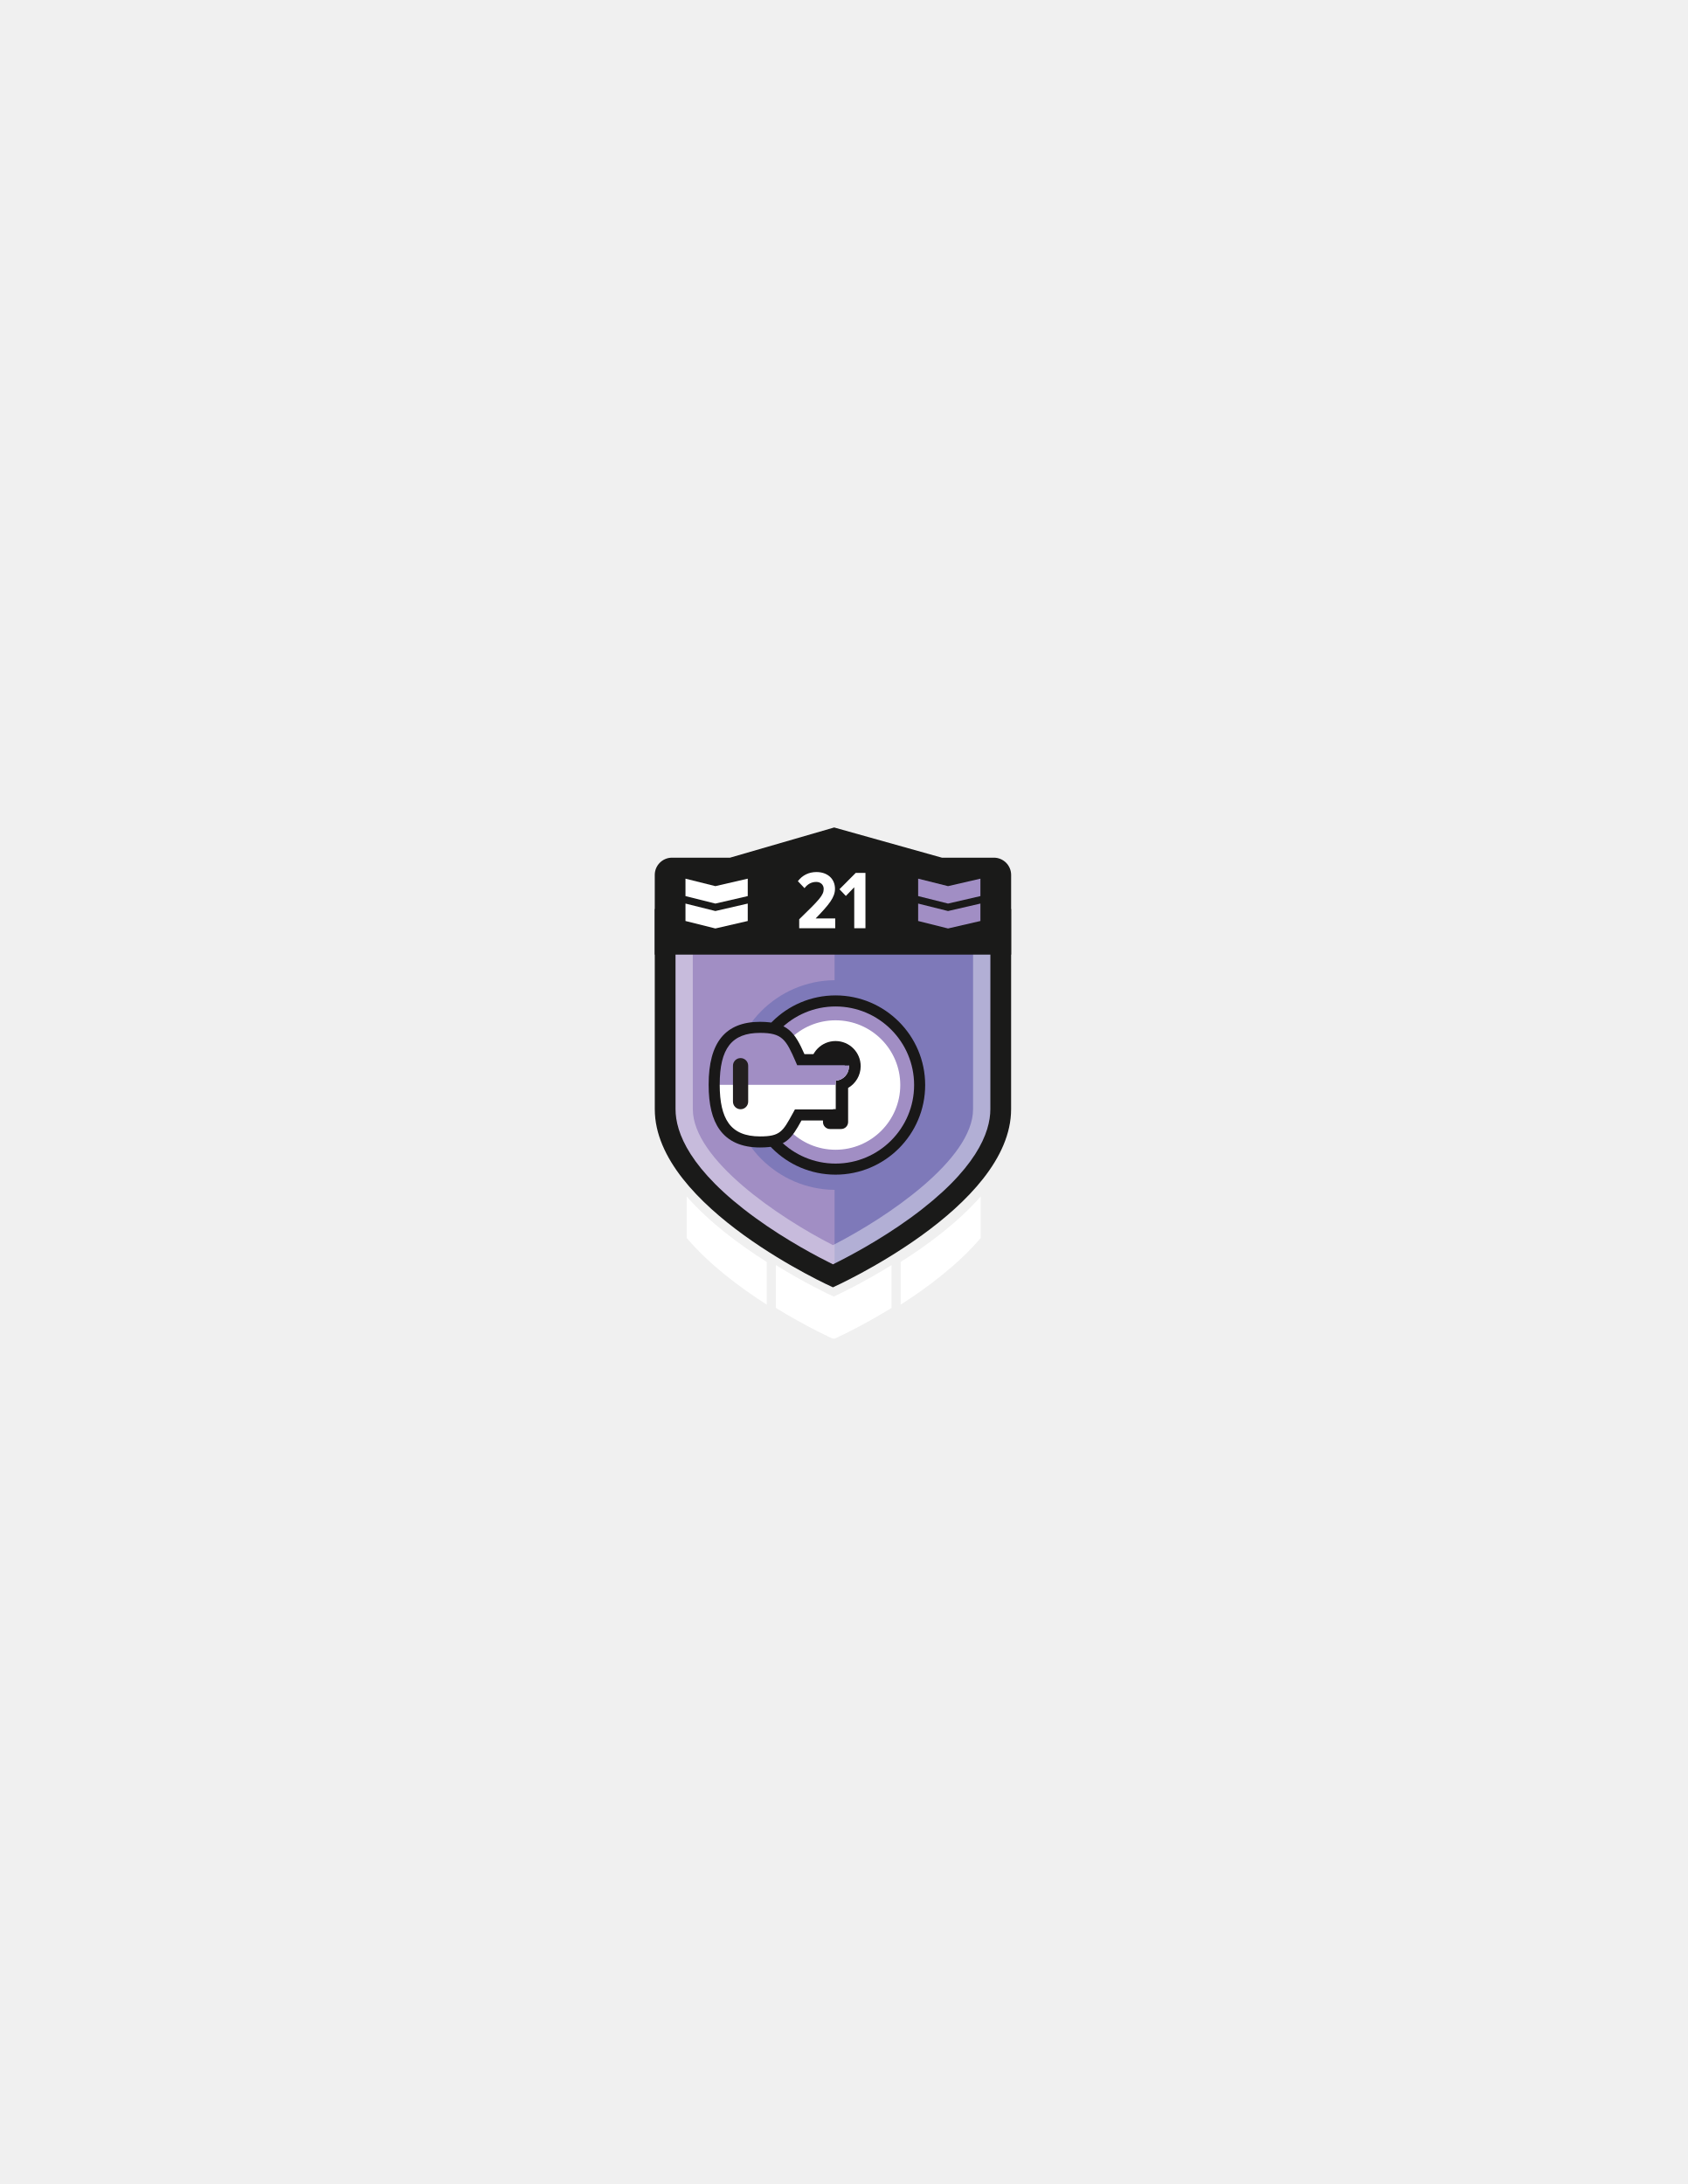
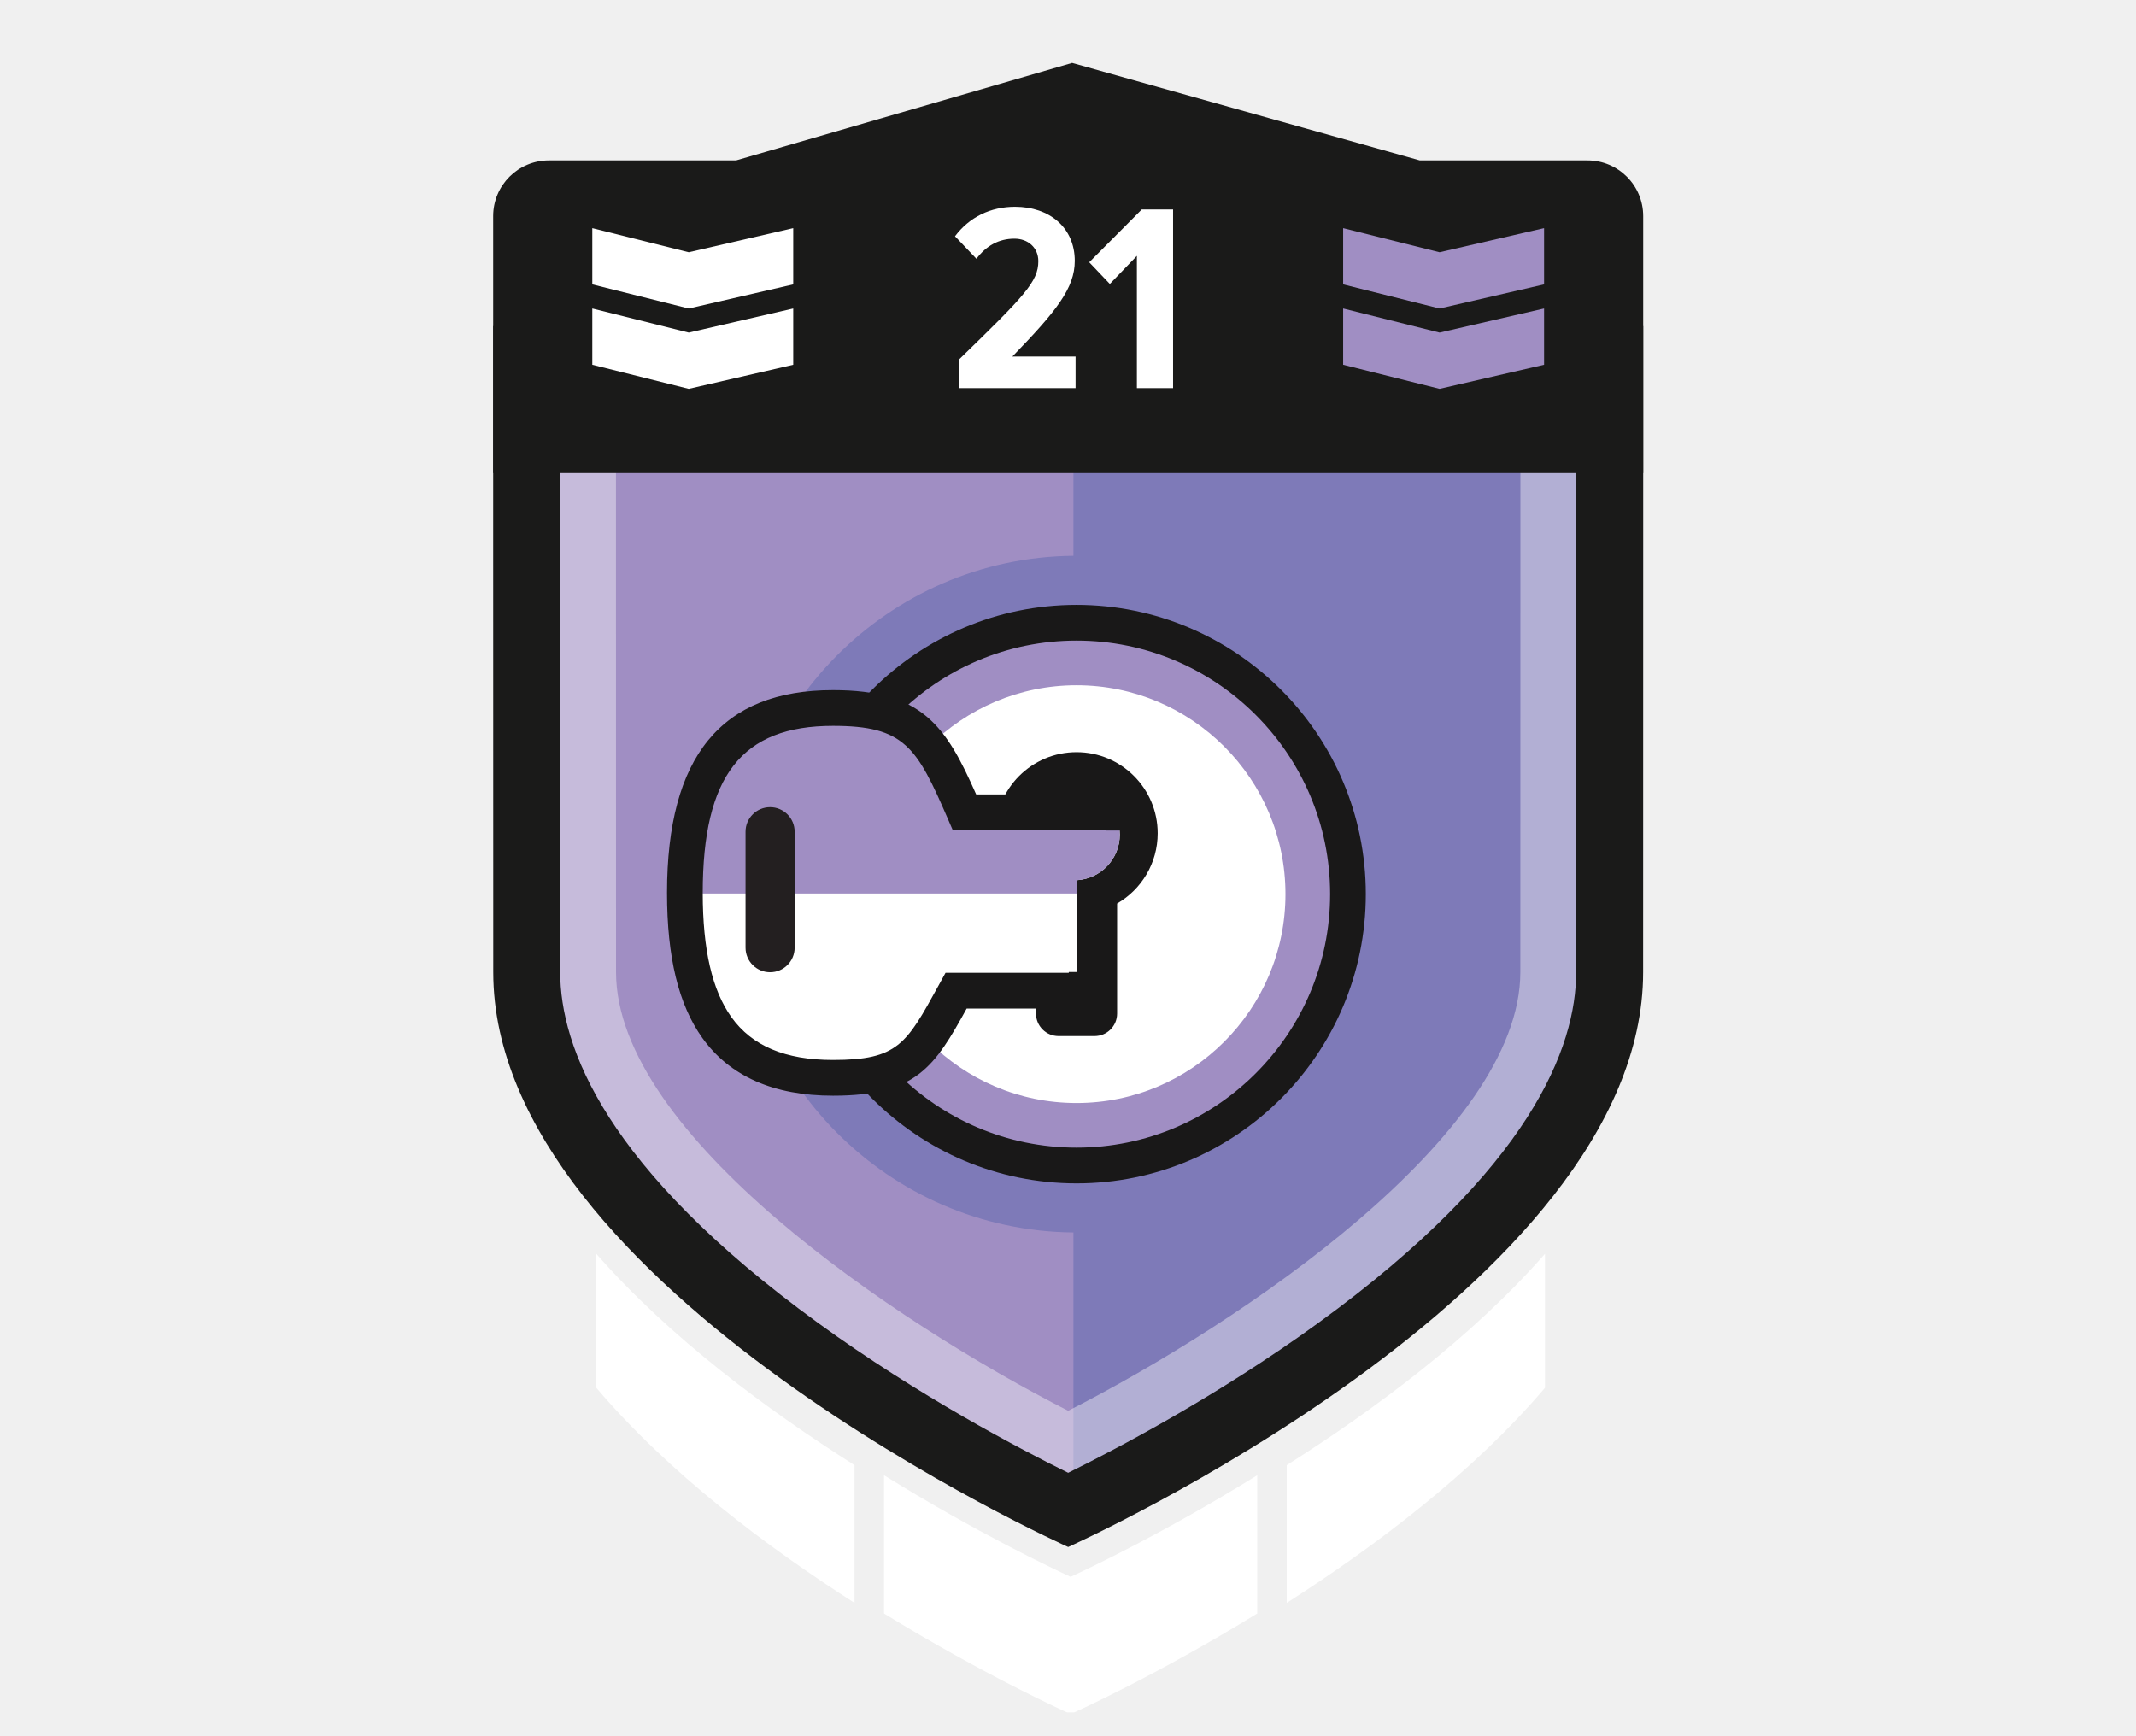
- <svg xmlns="http://www.w3.org/2000/svg" xmlns:xlink="http://www.w3.org/1999/xlink" version="1.1" id="Layer_1" x="0px" y="0px" width="612px" height="792px" viewBox="0 0 612 792" enable-background="new 0 0 612 792" xml:space="preserve">
-   <path fill="none" d="M346.63,60" />
-   <path fill="none" d="M346.63,3305.597" />
-   <path fill="#A18EC4" d="M238.752,333.545v19.881l0.008,48.748c0,34.938,63.261,63.261,63.261,63.261s63.26-28.323,63.26-63.261  l0.008-48.748v-19.881H238.752z" />
+ <svg xmlns="http://www.w3.org/2000/svg" xmlns:xlink="http://www.w3.org/1999/xlink" version="1.1" id="Layer_1" x="0px" y="0px" width="240px" height="195px" viewBox="0 0 240 195" enable-background="new 0 0 240 195" xml:space="preserve">
+   <path fill="none" d="M78.63-2257.76" />
+   <path fill="none" d="M78.63,987.837" />
+   <path fill="#A08EC3" d="M56.752,40.545v19.881l0.008,48.748c0,34.938,63.261,63.261,63.261,63.261s63.26-28.322,63.26-63.261  l0.008-48.748V40.545H56.752z" />
  <g opacity="0.5">
    <g>
-       <defs>
-         <rect id="SVGID_1_" x="264.942" y="333.43" width="97.695" height="127.58" />
-       </defs>
-       <clipPath id="SVGID_2_">
-         <use xlink:href="#SVGID_1_" overflow="visible" />
-       </clipPath>
-       <path clip-path="url(#SVGID_2_)" fill="#5C64AE" d="M302.611,333.432v22.024c-20.803,0.189-37.669,17.169-37.669,38.016    s16.866,37.826,37.669,38.017v29.453c0.042,0.021,0.087,0.044,0.128,0.064c5.59-2.753,17.619-9.048,29.468-17.652    c9.191-6.674,16.454-13.391,21.588-19.967c5.867-7.513,8.842-14.722,8.842-21.427v-47.224v-21.305H302.611z" />
+       <g>
+         <defs>
+           <rect id="SVGID_1_" x="82.942" y="40.43" width="97.695" height="127.58" />
+         </defs>
+         <clipPath id="SVGID_2_">
+           <use xlink:href="#SVGID_1_" overflow="visible" />
+         </clipPath>
+         <path clip-path="url(#SVGID_2_)" fill="#5C65AE" d="M120.611,40.432v22.024c-20.803,0.188-37.669,17.169-37.669,38.016     c0,20.848,16.866,37.826,37.669,38.018v29.453c0.042,0.021,0.087,0.044,0.128,0.063c5.59-2.753,17.619-9.048,29.468-17.652     c9.191-6.674,16.454-13.391,21.588-19.967c5.867-7.513,8.842-14.722,8.842-21.427V61.736V40.431L120.611,40.432L120.611,40.432z" />
+       </g>
    </g>
  </g>
  <g opacity="0.4">
    <g>
-       <defs>
-         <rect id="SVGID_3_" x="237.412" y="329.64" width="129.218" height="137.19" />
-       </defs>
-       <clipPath id="SVGID_4_">
-         <use xlink:href="#SVGID_3_" overflow="visible" />
-       </clipPath>
-       <path clip-path="url(#SVGID_4_)" fill="#FFFFFF" d="M352.832,343.437v9.011l-0.008,49.784c0,18.229-31.246,39.336-50.803,49.295    c-19.566-9.964-50.805-31.069-50.805-49.298l-0.008-49.778v-9.014H352.832 M366.629,329.64H237.412v22.811l0.009,49.781    c0,35.677,64.6,64.6,64.6,64.6s64.601-28.923,64.601-64.6l0.008-49.781V329.64z" />
+       <g>
+         <defs>
+           <rect id="SVGID_3_" x="55.412" y="36.64" width="129.218" height="137.19" />
+         </defs>
+         <clipPath id="SVGID_4_">
+           <use xlink:href="#SVGID_3_" overflow="visible" />
+         </clipPath>
+         <path clip-path="url(#SVGID_4_)" fill="#FFFFFF" d="M170.832,50.438v9.011l-0.008,49.784c0,18.229-31.246,39.336-50.803,49.295     c-19.566-9.965-50.805-31.069-50.805-49.299l-0.008-49.777v-9.015L170.832,50.438 M184.629,36.64H55.412v22.812l0.009,49.781     c0,35.677,64.6,64.6,64.6,64.6s64.601-28.923,64.601-64.6l0.008-49.781L184.629,36.64L184.629,36.64z" />
+       </g>
    </g>
  </g>
-   <path fill="#1A1A19" d="M360.368,311.025h-18.839l-39.064-10.953l-37.761,10.953h-21.031c-3.458,0-6.261,2.803-6.261,6.261v28.882  h129.217v-28.882C366.629,313.828,363.826,311.025,360.368,311.025" />
-   <path fill="#1A1A19" d="M359.104,337.164v15.284l-0.009,49.783c0,8.39-5.03,22.042-28.997,39.445  c-11.289,8.196-22.75,14.194-28.078,16.818c-5.329-2.625-16.79-8.622-28.078-16.818c-23.966-17.403-28.997-31.056-28.997-39.447  l-0.008-49.779v-15.286H359.104 M366.629,329.64H237.412v22.811l0.009,49.781c0,35.677,64.6,64.6,64.6,64.6  s64.601-28.923,64.601-64.6l0.008-49.781V329.64z" />
-   <path fill="#FFFFFF" d="M333.892,393.472c0,16.842-13.653,30.495-30.495,30.495c-16.841,0-30.494-13.653-30.494-30.495  s13.653-30.495,30.494-30.495C320.238,362.977,333.892,376.63,333.892,393.472" />
-   <path fill="#A18EC4" d="M302.962,370.001c12.942,0,23.471,10.529,23.471,23.471c0,12.942-10.529,23.472-23.471,23.472  s-23.471-10.529-23.471-23.472C279.491,380.53,290.021,370.001,302.962,370.001 M302.962,362.977  c-16.842,0-30.495,13.653-30.495,30.495c0,16.843,13.653,30.495,30.495,30.495s30.495-13.652,30.495-30.495  C333.457,376.63,319.805,362.977,302.962,362.977" />
-   <path fill="#191818" d="M302.962,425.974c-17.921,0-32.502-14.581-32.502-32.502c0-17.922,14.581-32.502,32.502-32.502  c17.92,0,32.5,14.58,32.5,32.502C335.463,411.393,320.883,425.974,302.962,425.974 M302.962,364.983  c-15.708,0-28.488,12.78-28.488,28.488s12.78,28.488,28.488,28.488c15.708,0,28.489-12.78,28.489-28.488  S318.67,364.983,302.962,364.983" />
-   <path fill="#191818" d="M312.077,386.636c0-5.034-4.081-9.115-9.115-9.115c-5.034,0-9.115,4.081-9.115,9.115  c0,3.373,1.834,6.315,4.558,7.892v12.363c0,1.398,1.133,2.532,2.532,2.532h4.051c1.398,0,2.532-1.134,2.532-2.532v-12.363  C310.243,392.951,312.077,390.009,312.077,386.636" />
+   <path fill="#1A1A19" d="M178.368,18.025h-18.839L120.465,7.072L82.704,18.025H61.673c-3.458,0-6.261,2.803-6.261,6.261v28.882  h129.217V24.286C184.629,20.828,181.826,18.025,178.368,18.025" />
+   <path fill="#1A1A19" d="M177.104,44.164v15.284l-0.008,49.783c0,8.39-5.031,22.042-28.998,39.444  c-11.289,8.196-22.75,14.194-28.078,16.818c-5.329-2.625-16.79-8.622-28.078-16.818c-23.966-17.402-28.997-31.056-28.997-39.447  L62.937,59.45V44.164H177.104 M184.629,36.64H55.412v22.812l0.009,49.781c0,35.677,64.6,64.6,64.6,64.6s64.601-28.923,64.601-64.6  l0.008-49.781L184.629,36.64L184.629,36.64z" />
+   <path fill="#FFFFFF" d="M151.893,100.472c0,16.843-13.653,30.495-30.496,30.495c-16.84,0-30.494-13.652-30.494-30.495  c0-16.842,13.653-30.495,30.494-30.495C138.238,69.977,151.893,83.63,151.893,100.472" />
+   <path fill="#A08EC3" d="M120.962,77.001c12.942,0,23.472,10.529,23.472,23.471c0,12.942-10.529,23.473-23.472,23.473  c-12.942,0-23.471-10.529-23.471-23.473C97.491,87.53,108.021,77.001,120.962,77.001 M120.962,69.977  c-16.842,0-30.495,13.653-30.495,30.495c0,16.844,13.653,30.495,30.495,30.495c16.843,0,30.495-13.651,30.495-30.495  C151.457,83.63,137.805,69.977,120.962,69.977" />
+   <path fill="#191818" d="M120.962,132.974c-17.921,0-32.502-14.581-32.502-32.502c0-17.922,14.581-32.502,32.502-32.502  c17.92,0,32.5,14.58,32.5,32.502C153.463,118.393,138.883,132.974,120.962,132.974 M120.962,71.983  c-15.708,0-28.488,12.779-28.488,28.487s12.78,28.488,28.488,28.488s28.489-12.78,28.489-28.488S136.67,71.983,120.962,71.983" />
+   <path fill="#191818" d="M130.077,93.636c0-5.034-4.081-9.114-9.115-9.114c-5.034,0-9.115,4.08-9.115,9.114  c0,3.373,1.834,6.315,4.558,7.893v12.362c0,1.398,1.133,2.532,2.532,2.532h4.051c1.398,0,2.531-1.134,2.531-2.532v-12.362  C128.243,99.951,130.077,97.009,130.077,93.636" />
  <g>
-     <defs>
-       <path id="SVGID_5_" d="M246.665,423.498l56.372,2.085v-33.679c2.67-0.183,4.781-2.399,4.781-5.115s-2.111-4.934-4.781-5.115    v-27.941l-56.372-2.084V423.498z" />
-     </defs>
-     <clipPath id="SVGID_6_">
-       <use xlink:href="#SVGID_5_" overflow="visible" />
-     </clipPath>
-     <path clip-path="url(#SVGID_6_)" fill="#FFFFFF" d="M326.796,384.275H290.37c-3.508-8.112-5.375-11.721-14.775-11.721   c-12.618,0-16.642,8.162-16.642,20.78s4.024,20.779,16.642,20.779c8.636,0,9.947-2.724,13.832-9.793l20.253-0.001v-4.461h-4.092   l2.068,4.461h4.965v-4.461h4.343l2.069,4.461h3.625l8.453-8.194v-8.495L326.796,384.275z" />
-     <path clip-path="url(#SVGID_6_)" fill="#A18EC4" d="M325.691,385.204h-35.423c-3.411-7.888-5.227-11.397-14.368-11.397   c-12.066,0-15.85,7.605-16.176,19.593h70.165v-4.931L325.691,385.204z" />
-     <path clip-path="url(#SVGID_6_)" fill="#191818" d="M275.595,416.121L275.595,416.121c-6.666,0-11.607-2.186-14.687-6.498   c-2.666-3.734-3.962-9.062-3.962-16.289c0-15.332,6.1-22.785,18.649-22.785c10.022,0,12.688,4.013,16.088,11.72h35.802l5.633,4.382   v10.326l-9.646,9.351h-5.721l-2.069-4.462h-1.055v4.462h-24.013C287.027,412.849,284.954,416.121,275.595,416.121 M275.595,374.563   c-10.259,0-14.636,5.613-14.636,18.771c0,6.361,1.052,10.927,3.216,13.956c2.315,3.242,6.05,4.817,11.42,4.817   c7.269,0,8.235-1.762,11.833-8.316l0.812-1.478h18.123l5.323-11.739v7.278h6.561l2.068,4.461h1.531l7.259-7.037v-6.663   l-2.997-2.331h-37.057l-0.523-1.211C285,376.914,283.625,374.563,275.595,374.563" />
-     <path clip-path="url(#SVGID_6_)" fill="#231F20" d="M268.527,402.25c-1.524,0-2.759-1.234-2.759-2.759v-13.03   c0-1.524,1.235-2.76,2.759-2.76c1.524,0,2.759,1.235,2.759,2.76v13.03C271.287,401.016,270.052,402.25,268.527,402.25" />
+     <g>
+       <defs>
+         <path id="SVGID_5_" d="M64.665,130.498l56.372,2.085V98.904c2.67-0.184,4.781-2.399,4.781-5.115s-2.111-4.934-4.781-5.115v-27.94     l-56.372-2.084V130.498L64.665,130.498z" />
+       </defs>
+       <clipPath id="SVGID_6_">
+         <use xlink:href="#SVGID_5_" overflow="visible" />
+       </clipPath>
+       <path clip-path="url(#SVGID_6_)" fill="#FFFFFF" d="M144.796,91.275H108.37c-3.508-8.112-5.375-11.722-14.775-11.722    c-12.618,0-16.642,8.162-16.642,20.78s4.024,20.779,16.642,20.779c8.636,0,9.947-2.725,13.832-9.793l20.253-0.001v-4.461h-4.092    l2.068,4.461h4.965v-4.461h4.343l2.069,4.461h3.625l8.453-8.194V94.63L144.796,91.275z" />
+     </g>
+     <g>
+       <defs>
+         <path id="SVGID_7_" d="M64.665,130.498l56.372,2.085V98.904c2.67-0.184,4.781-2.399,4.781-5.115s-2.111-4.934-4.781-5.115v-27.94     l-56.372-2.084V130.498L64.665,130.498z" />
+       </defs>
+       <clipPath id="SVGID_8_">
+         <use xlink:href="#SVGID_7_" overflow="visible" />
+       </clipPath>
+       <path clip-path="url(#SVGID_8_)" fill="#A08EC3" d="M143.691,92.204h-35.423c-3.411-7.888-5.227-11.397-14.368-11.397    c-12.066,0-15.85,7.605-16.176,19.594h70.165v-4.932L143.691,92.204z" />
+     </g>
+     <g>
+       <defs>
+         <path id="SVGID_9_" d="M64.665,130.498l56.372,2.085V98.904c2.67-0.184,4.781-2.399,4.781-5.115s-2.111-4.934-4.781-5.115v-27.94     l-56.372-2.084V130.498L64.665,130.498z" />
+       </defs>
+       <clipPath id="SVGID_10_">
+         <use xlink:href="#SVGID_9_" overflow="visible" />
+       </clipPath>
+       <path clip-path="url(#SVGID_10_)" fill="#191818" d="M93.595,123.121L93.595,123.121c-6.666,0-11.607-2.187-14.687-6.498    c-2.666-3.734-3.962-9.063-3.962-16.289c0-15.332,6.1-22.785,18.649-22.785c10.022,0,12.688,4.014,16.088,11.72h35.801    l5.634,4.383v10.325l-9.646,9.352h-5.722l-2.069-4.462h-1.055v4.462h-24.013C105.027,119.849,102.954,123.121,93.595,123.121     M93.595,81.563c-10.259,0-14.636,5.613-14.636,18.771c0,6.361,1.052,10.927,3.216,13.956c2.315,3.242,6.05,4.817,11.42,4.817    c7.269,0,8.235-1.763,11.833-8.316l0.812-1.479h18.123l5.322-11.738v7.277h6.562l2.067,4.461h1.531l7.26-7.036v-6.663    l-2.998-2.331h-37.057l-0.523-1.211C103,83.914,101.625,81.563,93.595,81.563" />
+     </g>
+     <g>
+       <defs>
+         <path id="SVGID_11_" d="M64.665,130.498l56.372,2.085V98.904c2.67-0.184,4.781-2.399,4.781-5.115s-2.111-4.934-4.781-5.115     v-27.94l-56.372-2.084V130.498L64.665,130.498z" />
+       </defs>
+       <clipPath id="SVGID_12_">
+         <use xlink:href="#SVGID_11_" overflow="visible" />
+       </clipPath>
+       <path clip-path="url(#SVGID_12_)" fill="#231F20" d="M86.527,109.25c-1.524,0-2.759-1.234-2.759-2.759v-13.03    c0-1.523,1.235-2.76,2.759-2.76s2.759,1.234,2.759,2.76v13.03C89.287,108.016,88.052,109.25,86.527,109.25" />
+     </g>
  </g>
-   <rect x="302.089" y="402.223" fill="#191818" width="2.215" height="2.867" />
-   <rect x="306.292" y="383.457" fill="#191818" width="2.215" height="2.867" />
-   <path fill="#FFFFFF" d="M289.785,336.619v-3.251c7.346-7.136,8.881-8.73,8.881-11.019c0-1.536-1.174-2.529-2.679-2.529  c-1.776,0-3.191,0.813-4.275,2.258l-2.408-2.528c1.625-2.167,4.003-3.313,6.743-3.313c3.884,0,6.714,2.349,6.714,6.082  c0,3.04-2.047,5.63-7.015,10.747h7.105v3.553H289.785z" />
-   <polygon fill="#FFFFFF" points="309.742,336.619 309.742,321.748 306.702,324.908 304.384,322.471 310.285,316.54 313.807,316.54   313.807,336.619 " />
-   <path fill="#FFFFFF" d="M323.263,458.772c-10.386,6.446-19.062,10.538-20.966,11.416c-1.905-0.878-10.58-4.97-20.967-11.416v0.492  c-0.003-0.002,0.004-0.005,0-0.007v15.051c11.415,7.014,20.568,11.112,20.568,11.112l0.399-0.001l0.399,0.001  c0,0,9.152-4.099,20.567-11.112v-15.051c-0.005,0.002,0.004,0.005,0,0.007V458.772z" />
-   <path fill="#FFFFFF" d="M278.014,457.636c-9.748-6.171-20.759-14.313-29.014-23.745v15.051c8.118,9.569,19.145,17.858,29.014,24.17  v-15.051c-0.004-0.002,0.003-0.005,0-0.007V457.636z" />
-   <path fill="#FFFFFF" d="M326.579,457.636v0.418c-0.005,0.002,0.003,0.005,0,0.007v15.051c9.868-6.312,20.895-14.601,29.014-24.17  v-15.051C347.337,443.322,336.327,451.465,326.579,457.636" />
-   <polygon fill="#FFFFFF" points="271.127,324.957 259.387,327.666 248.551,324.957 248.551,318.636 259.387,321.345 271.127,318.636   " />
-   <polygon fill="#FFFFFF" points="271.127,333.987 259.387,336.696 248.551,333.987 248.551,327.666 259.387,330.375 271.127,327.666   " />
-   <polygon fill="#A18EC4" points="355.491,324.957 343.751,327.666 332.915,324.957 332.915,318.636 343.751,321.345 355.491,318.636   " />
-   <polygon fill="#A18EC4" points="355.491,333.987 343.751,336.696 332.915,333.987 332.915,327.666 343.751,330.375 355.491,327.666   " />
+   <rect x="120.089" y="109.223" fill="#191818" width="2.216" height="2.867" />
+   <rect x="124.292" y="90.457" fill="#191818" width="2.215" height="2.867" />
+   <path fill="#FFFFFF" d="M107.785,43.619v-3.251c7.346-7.136,8.881-8.73,8.881-11.02c0-1.536-1.174-2.528-2.679-2.528  c-1.776,0-3.191,0.813-4.275,2.258l-2.408-2.528c1.625-2.167,4.003-3.313,6.743-3.313c3.884,0,6.714,2.349,6.714,6.082  c0,3.04-2.047,5.63-7.015,10.747h7.105v3.553H107.785z" />
+   <polygon fill="#FFFFFF" points="127.742,43.619 127.742,28.748 124.702,31.908 122.384,29.471 128.285,23.54 131.807,23.54   131.807,43.619 " />
+   <path fill="#FFFFFF" d="M141.264,165.772c-10.387,6.445-19.063,10.537-20.967,11.415c-1.905-0.878-10.58-4.97-20.967-11.416v0.492  c-0.003-0.002,0.004-0.005,0-0.007v15.051c11.415,7.015,20.568,11.112,20.568,11.112l0.399-0.001l0.399,0.001  c0,0,9.152-4.099,20.567-11.112v-15.051c-0.005,0.002,0.005,0.005,0,0.007L141.264,165.772L141.264,165.772z" />
+   <path fill="#FFFFFF" d="M96.014,164.636c-9.748-6.171-20.759-14.313-29.014-23.745v15.052c8.118,9.568,19.145,17.857,29.014,24.17  v-15.052c-0.004-0.002,0.003-0.005,0-0.007V164.636z" />
+   <path fill="#FFFFFF" d="M144.579,164.636v0.418c-0.005,0.002,0.003,0.005,0,0.007v15.052c9.868-6.313,20.896-14.602,29.014-24.17  v-15.052C165.337,150.322,154.327,158.465,144.579,164.636" />
+   <polygon fill="#FFFFFF" points="89.127,31.957 77.387,34.666 66.551,31.957 66.551,25.636 77.387,28.345 89.127,25.636 " />
+   <polygon fill="#FFFFFF" points="89.127,40.987 77.387,43.696 66.551,40.987 66.551,34.666 77.387,37.375 89.127,34.666 " />
+   <polygon fill="#A08EC3" points="173.491,31.957 161.751,34.666 150.915,31.957 150.915,25.636 161.751,28.345 173.491,25.636 " />
+   <polygon fill="#A08EC3" points="173.491,40.987 161.751,43.696 150.915,40.987 150.915,34.666 161.751,37.375 173.491,34.666 " />
</svg>
